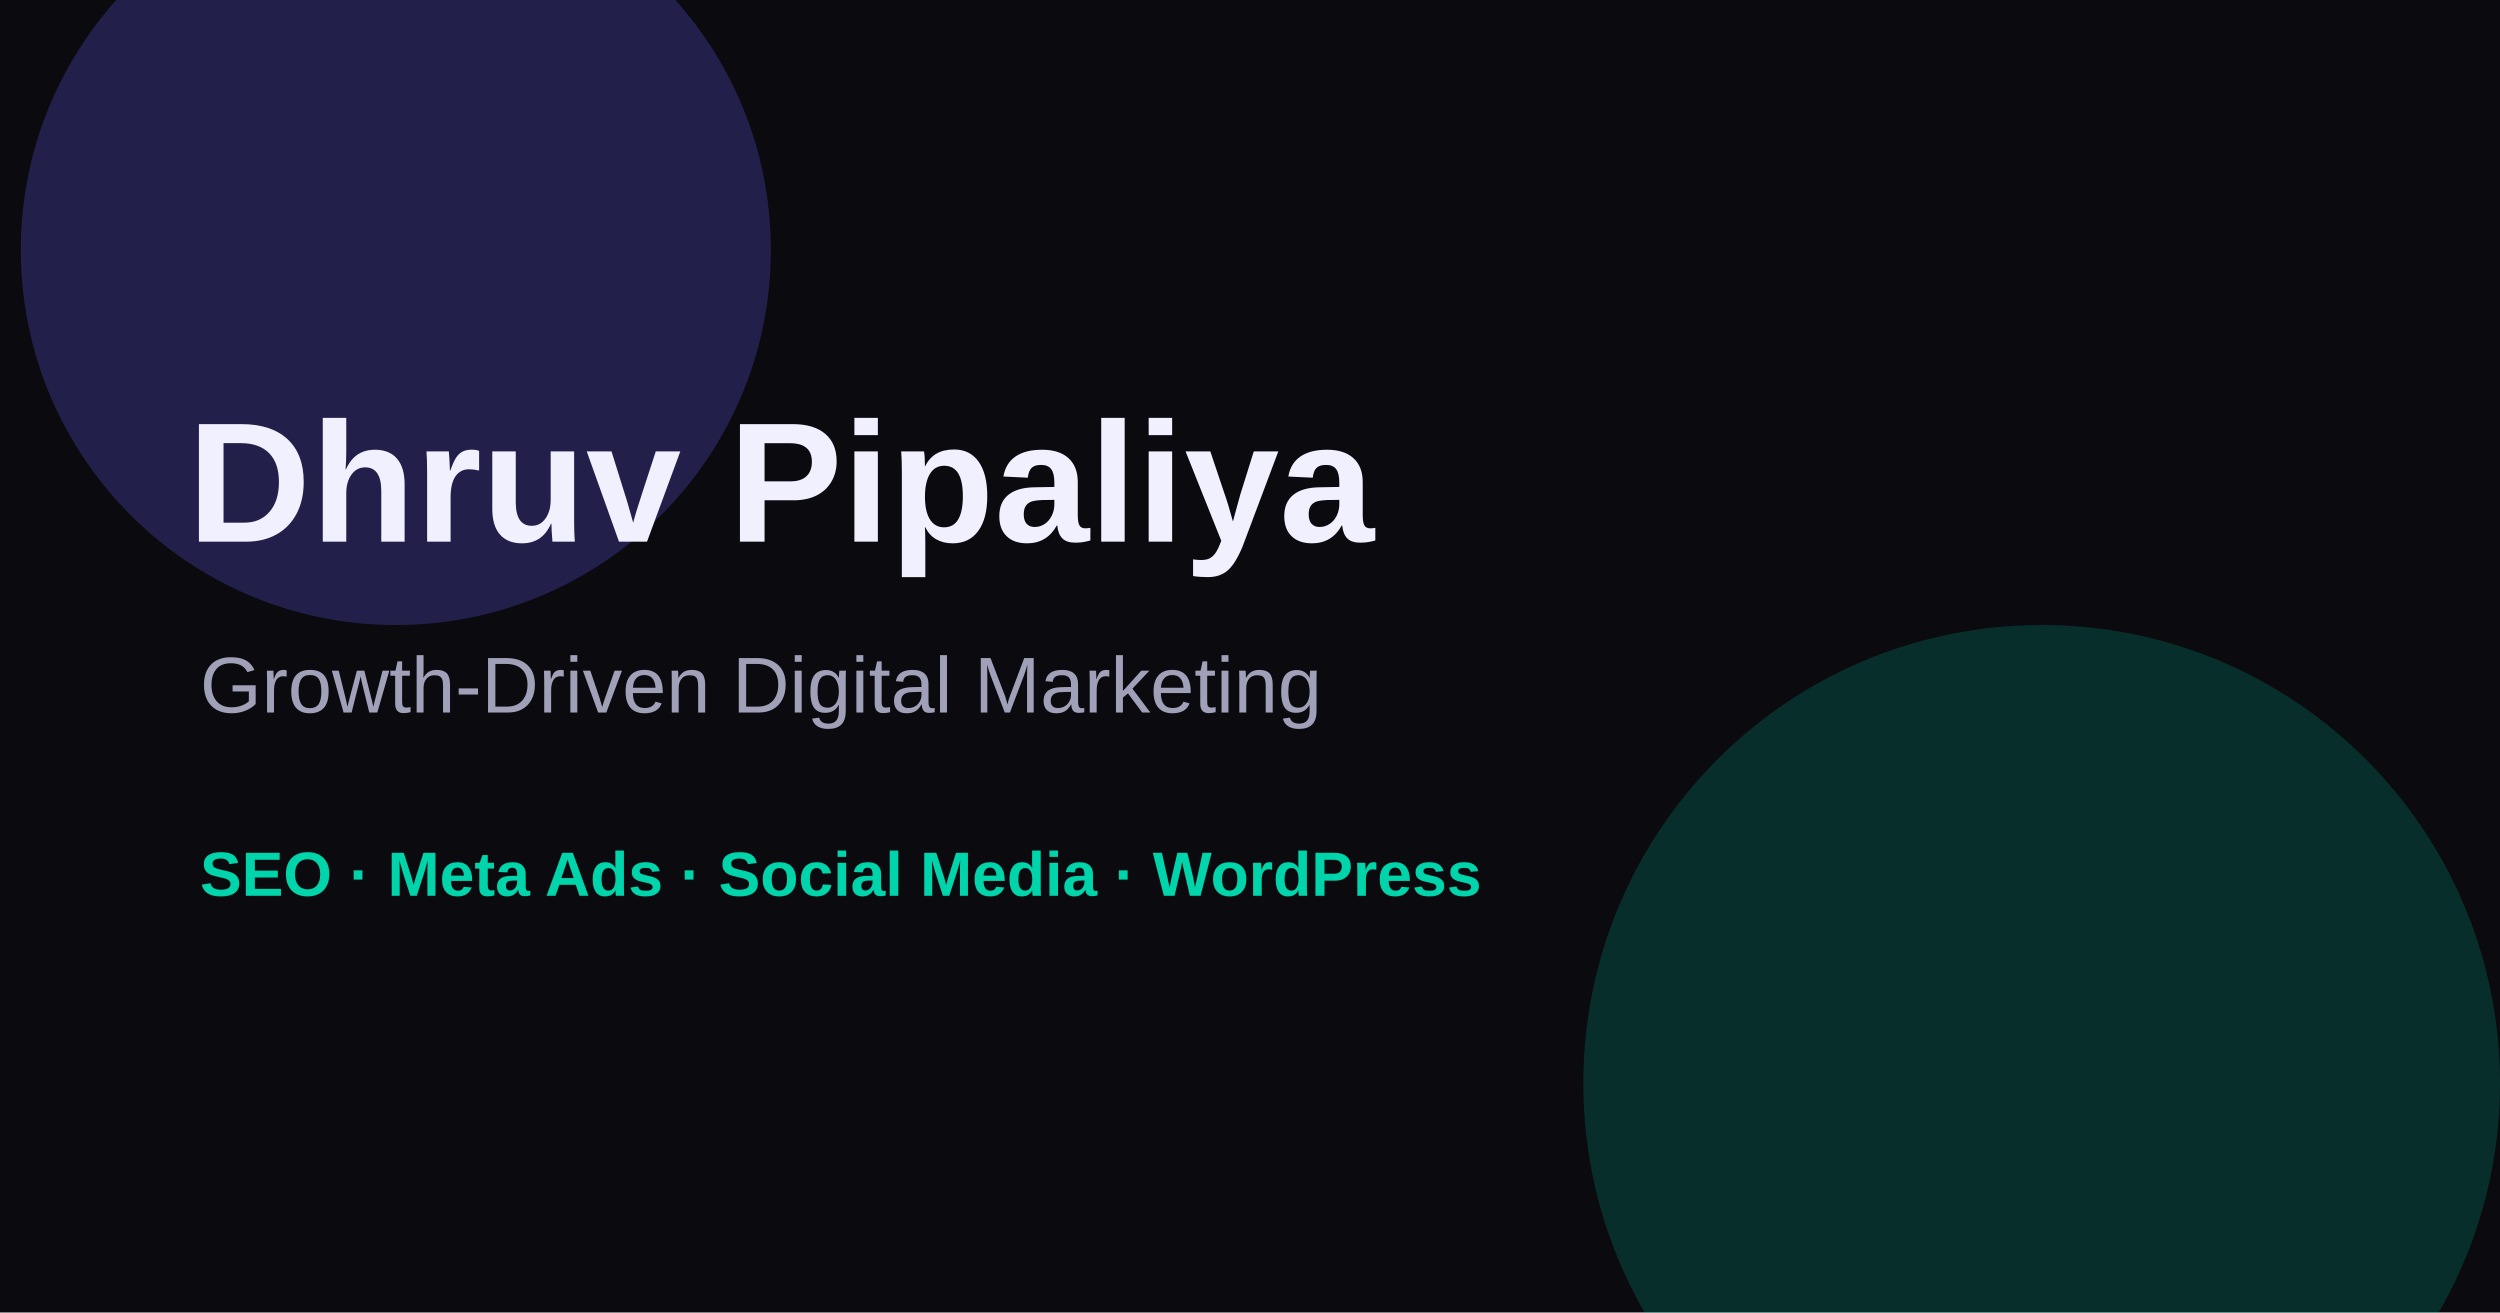
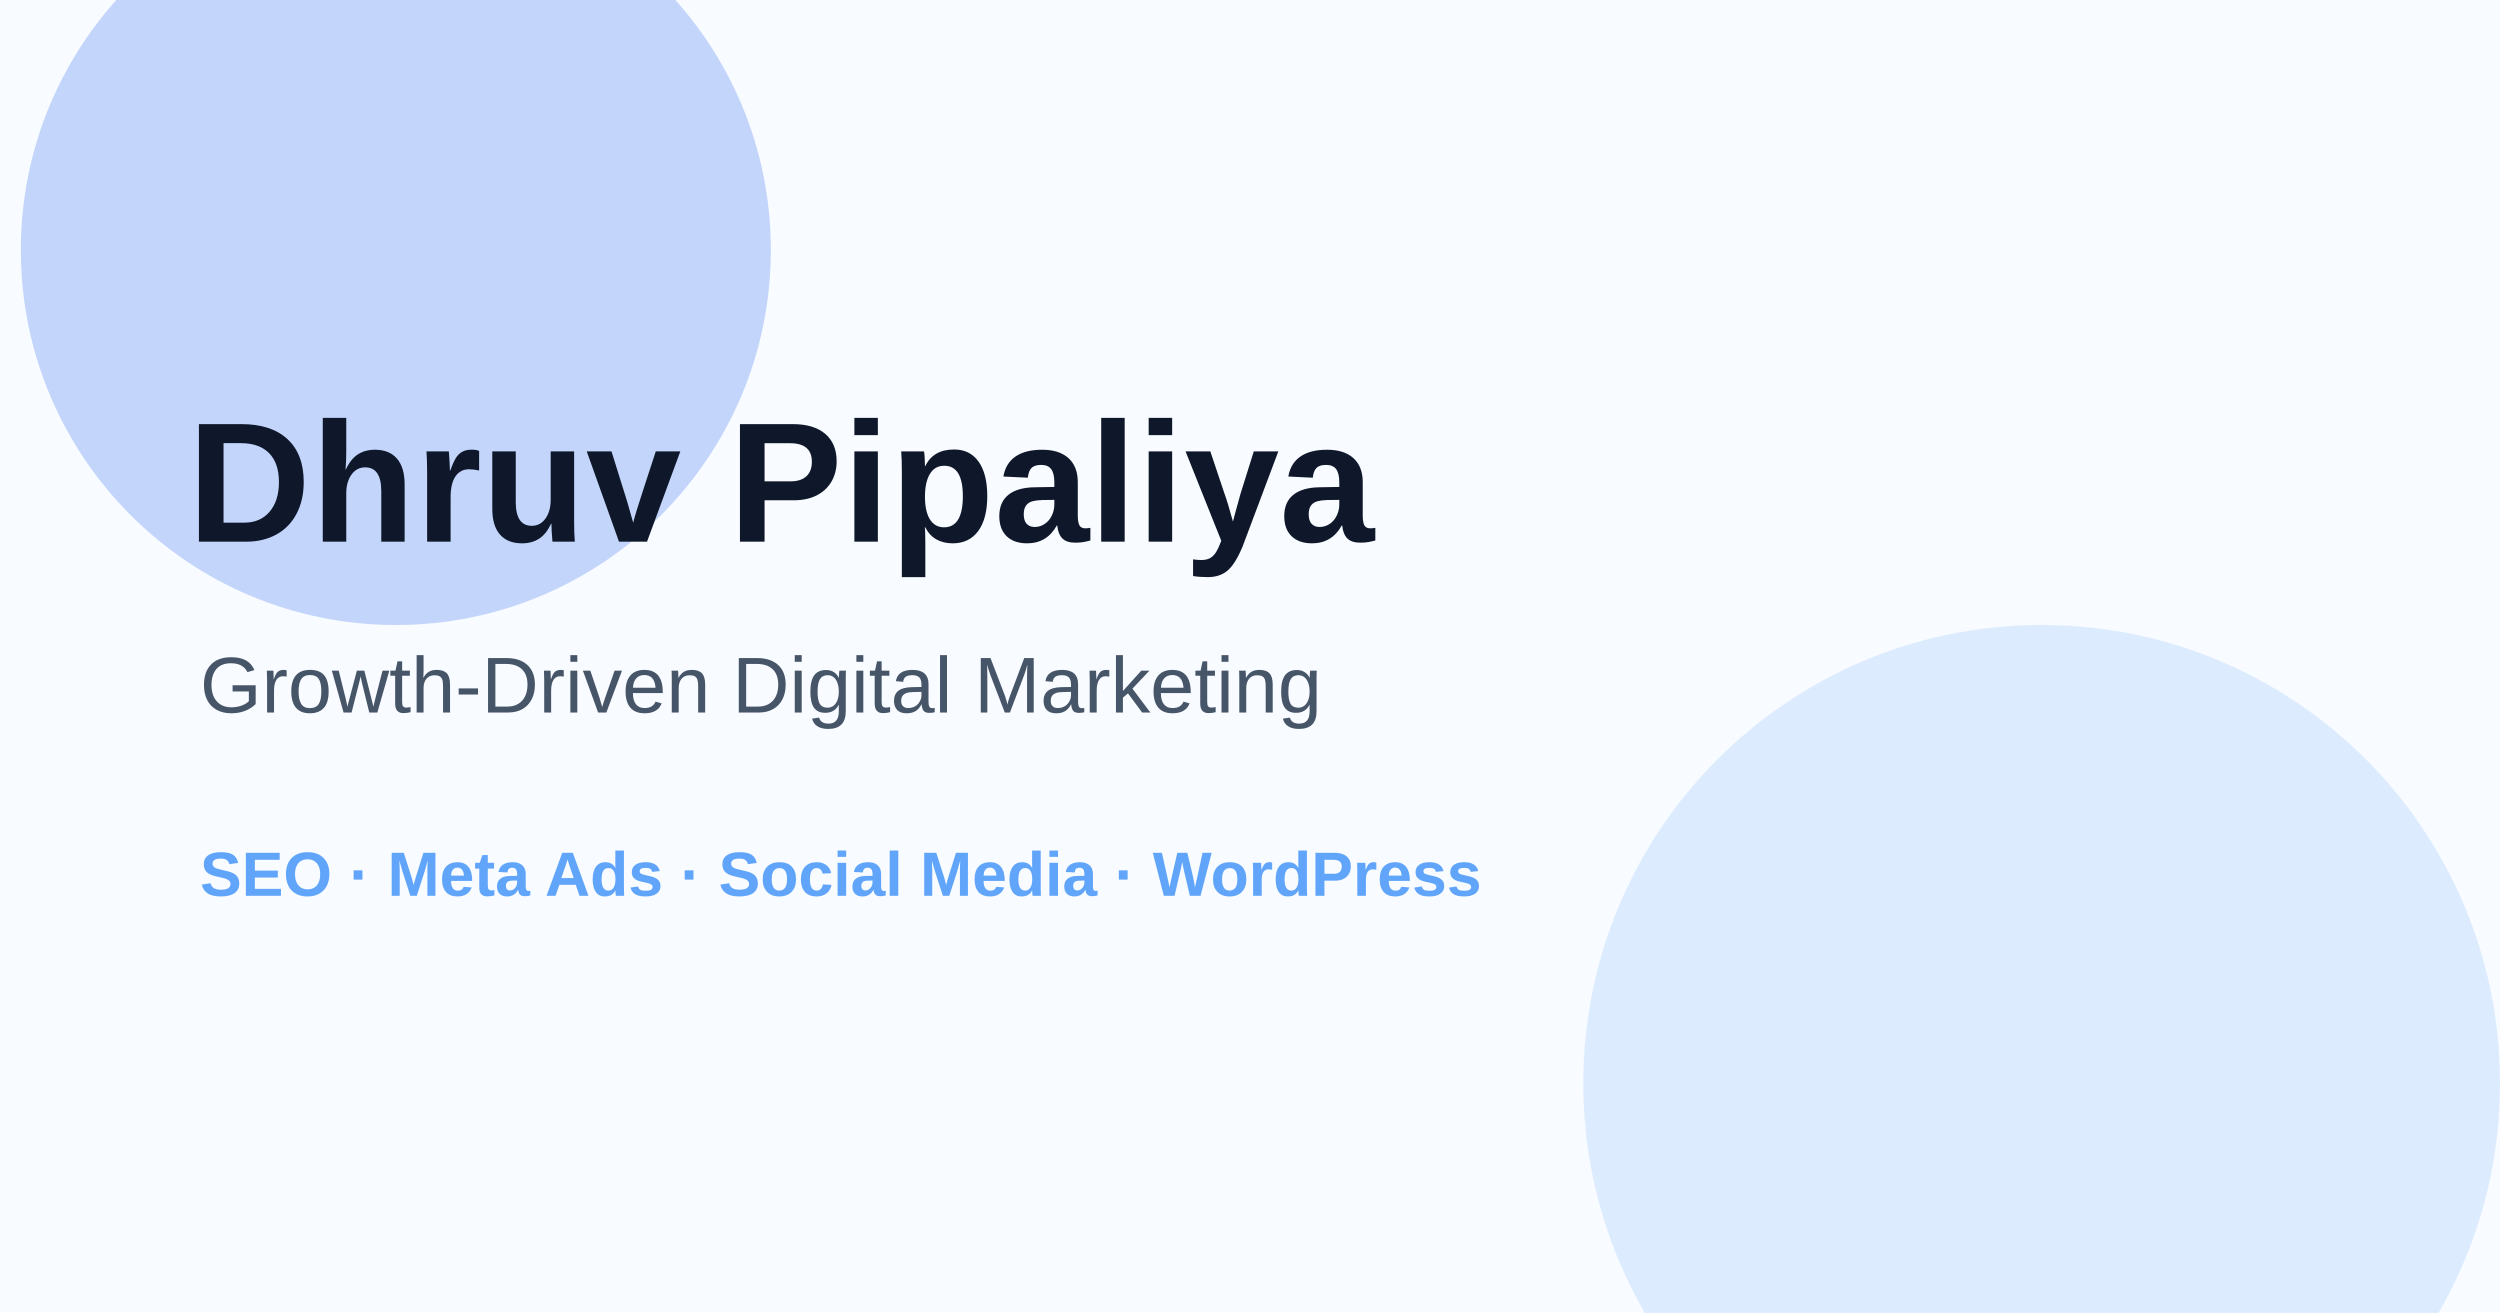
<svg xmlns="http://www.w3.org/2000/svg" viewBox="0 0 1200 630">
-   <rect width="1200" height="630" fill="#0A0A0F" />
-   <circle cx="190" cy="120" r="180" fill="#6C63FF" opacity=".25" />
-   <circle cx="980" cy="520" r="220" fill="#00D4AA" opacity=".18" />
-   <text x="90" y="260" fill="#F0F0FF" font-family="Arial" font-size="82" font-weight="700">Dhruv Pipaliya</text>
-   <text x="96" y="342" fill="#A0A0B8" font-family="Arial" font-size="38">Growth-Driven Digital Marketing</text>
-   <text x="96" y="430" fill="#00D4AA" font-family="Arial" font-size="30" font-weight="700">SEO · Meta Ads · Social Media · WordPress</text>
+   <rect width="1200" height="630" fill="#F8FBFF" />
+   <circle cx="190" cy="120" r="180" fill="#2563EB" opacity=".25" />
+   <circle cx="980" cy="520" r="220" fill="#60A5FA" opacity=".18" />
+   <text x="90" y="260" fill="#0F172A" font-family="Arial" font-size="82" font-weight="700">Dhruv Pipaliya</text>
+   <text x="96" y="342" fill="#475569" font-family="Arial" font-size="38">Growth-Driven Digital Marketing</text>
+   <text x="96" y="430" fill="#60A5FA" font-family="Arial" font-size="30" font-weight="700">SEO · Meta Ads · Social Media · WordPress</text>
</svg>
